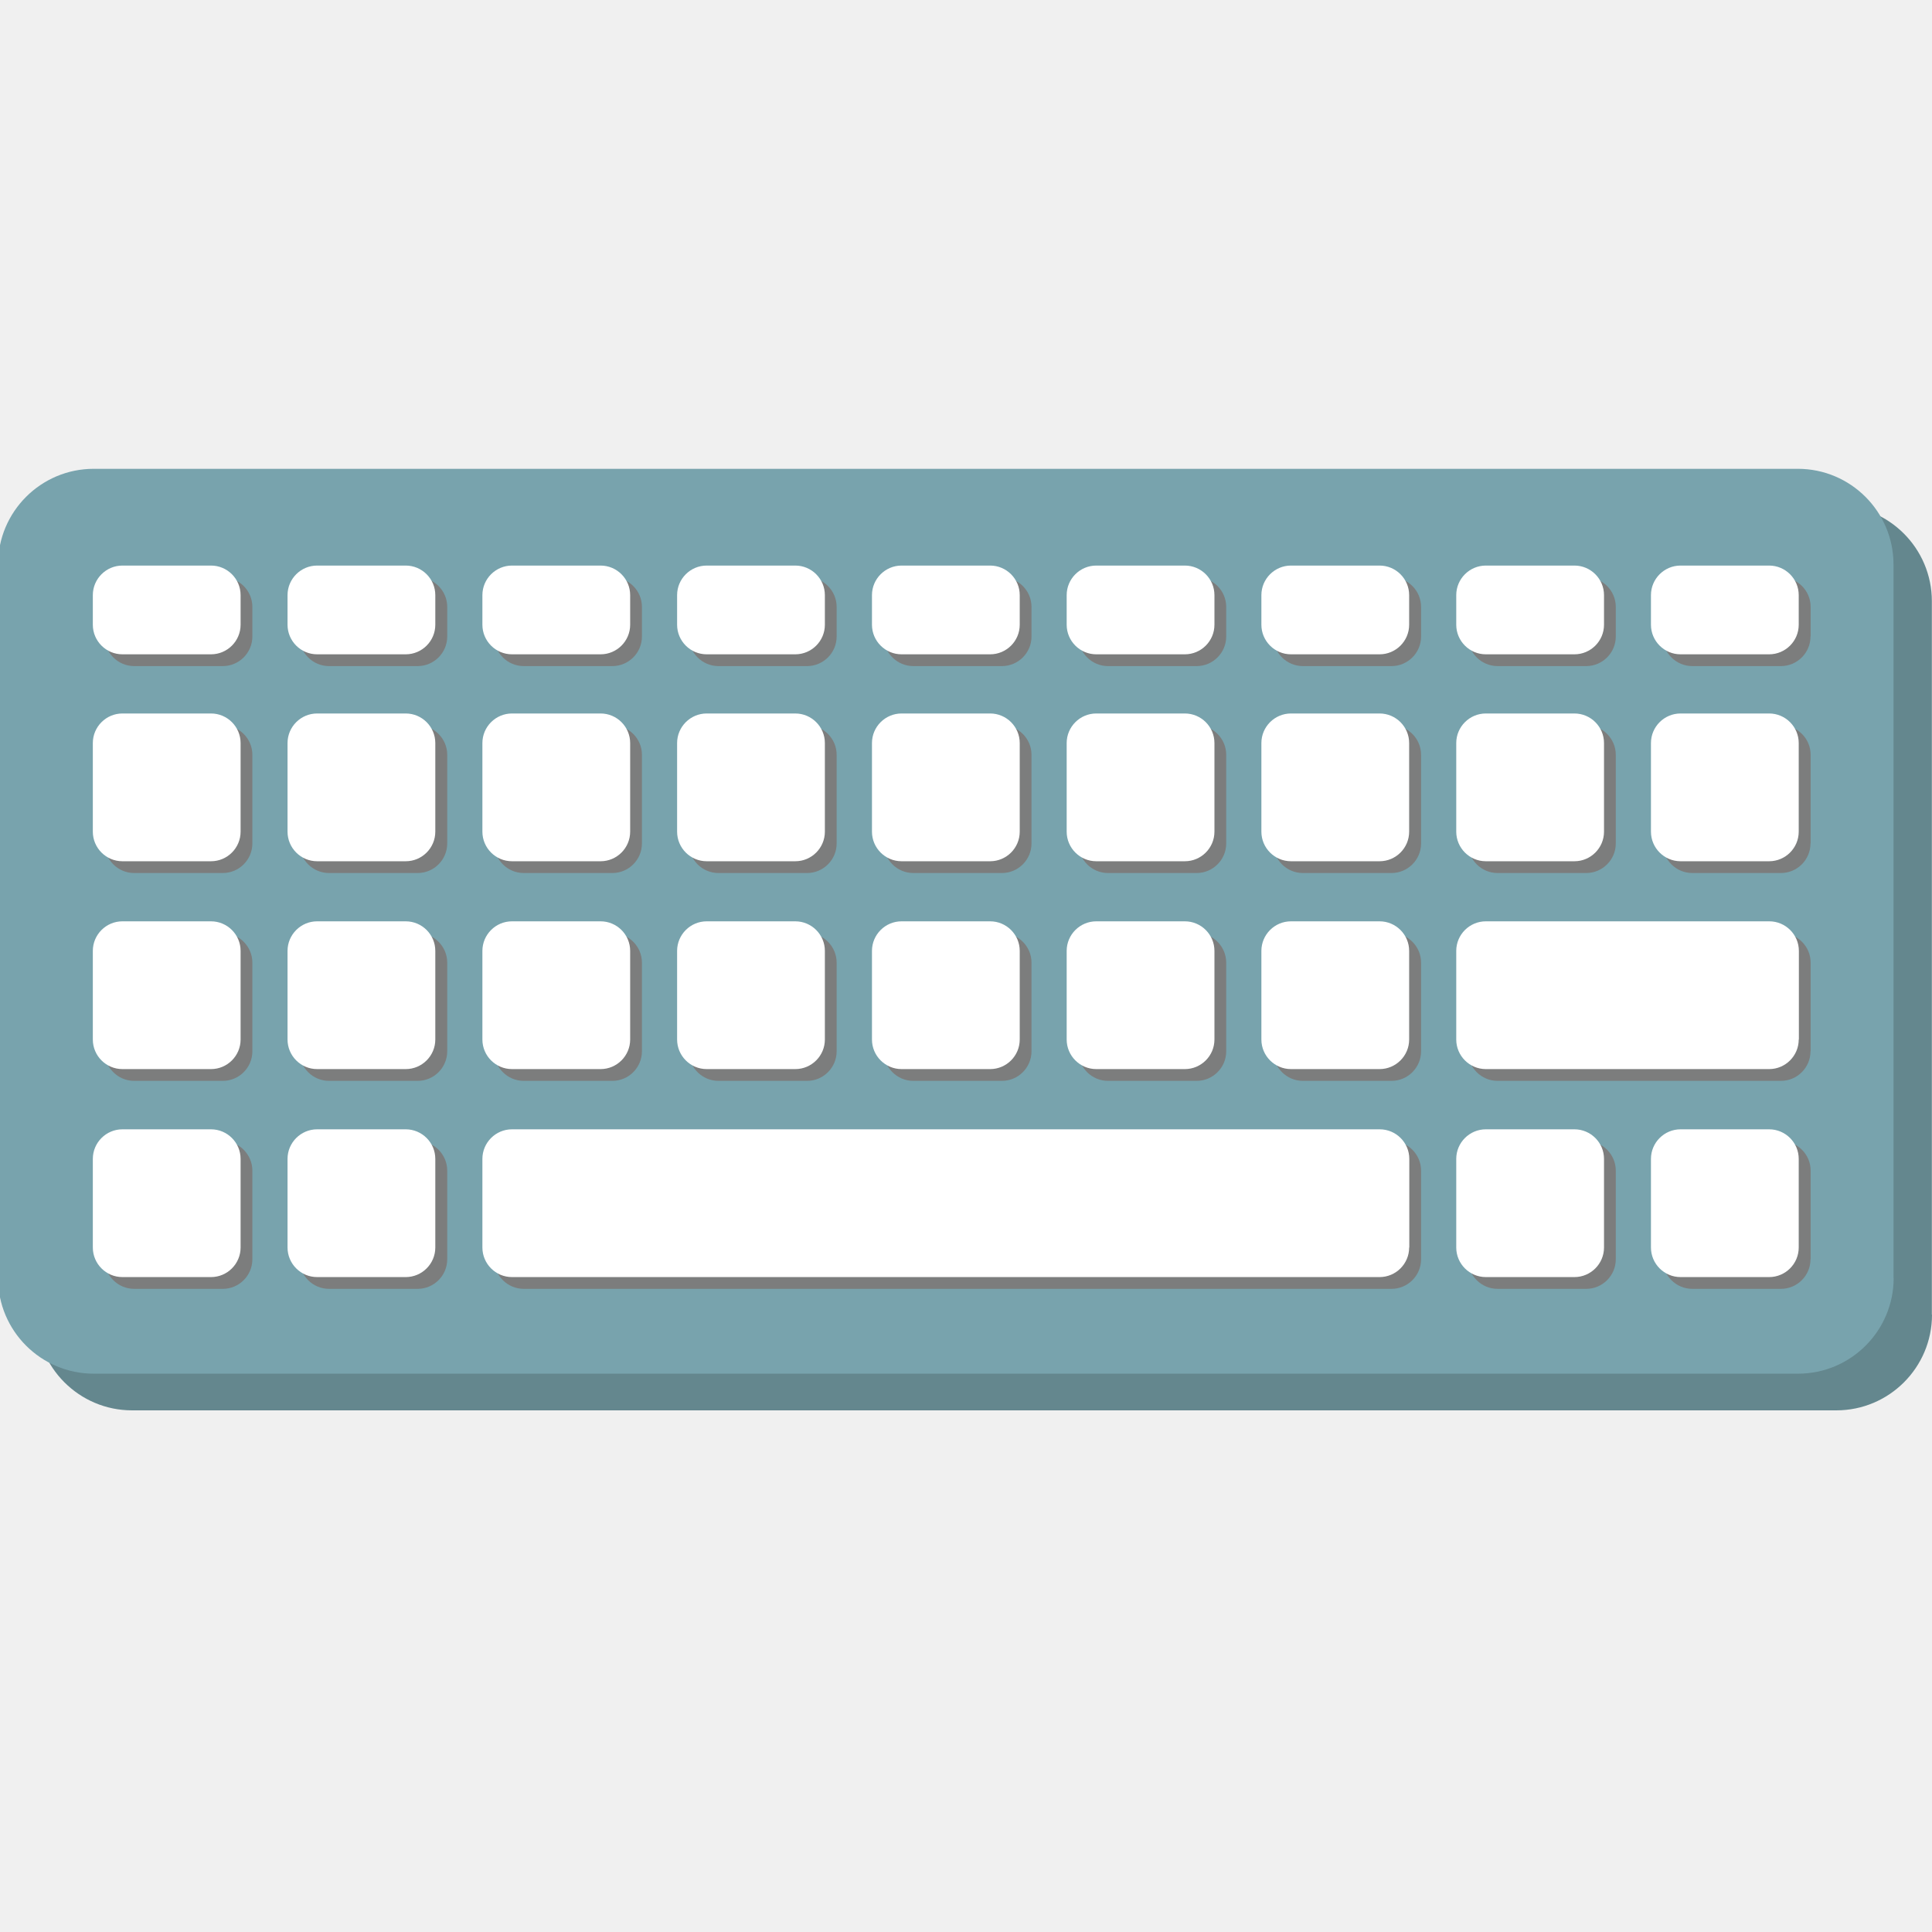
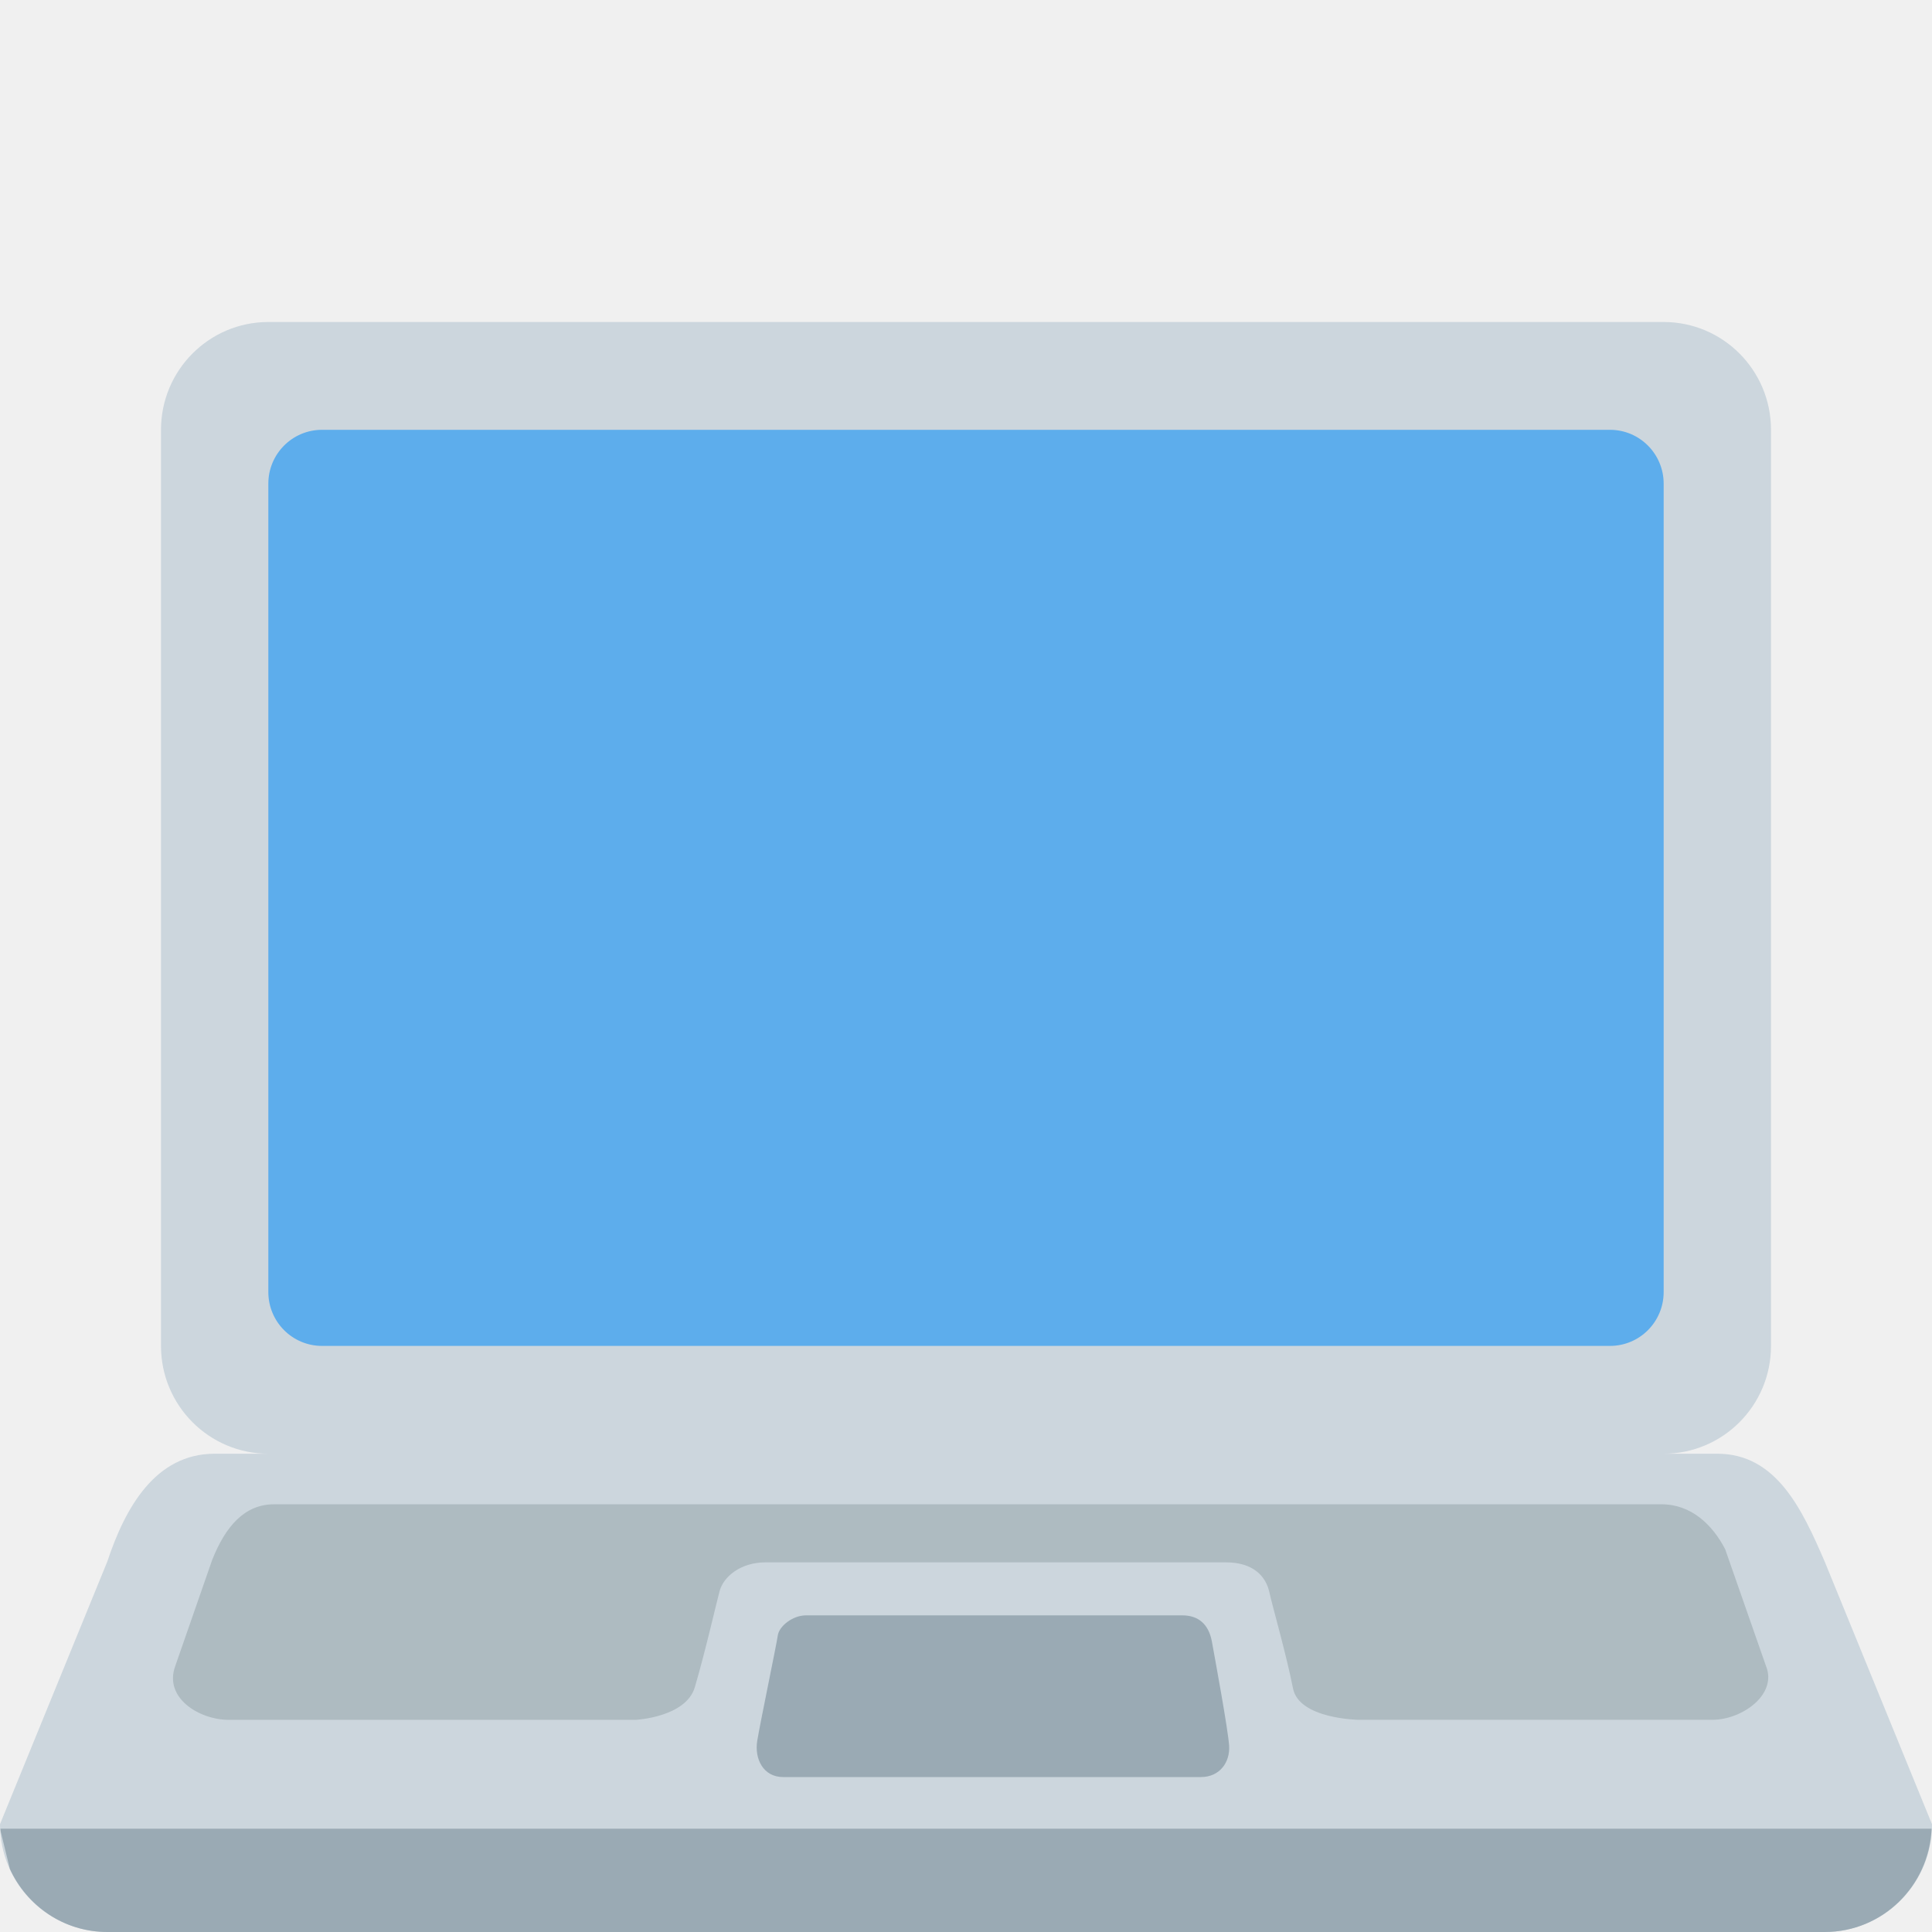
- <svg xmlns="http://www.w3.org/2000/svg" width="128" height="128" style="enable-background:new 0 0 128 128;">
-   <path d="M128,87.1c0,3.5-2.84,6.34-6.34,6.34H8.75c-3.5,0-6.34-2.84-6.34-6.34V39.83 c0-3.5,2.84-6.34,6.34-6.34h112.9c3.5,0,6.34,2.84,6.34,6.34V87.1z" style="fill:#64878E;" />
-   <path d="M125.46,84.67c0,3.5-2.84,6.34-6.34,6.34H6.21c-3.5,0-6.34-2.84-6.34-6.34V37.4 c0-3.5,2.84-6.34,6.34-6.34h112.9c3.5,0,6.34,2.84,6.34,6.34V84.67z" style="fill:#78A3AD;" />
-   <g>
-     <g>
-       <path d="M16.72,55.88c0,1.08-0.88,1.96-1.96,1.96H8.89c-1.08,0-1.96-0.88-1.96-1.96v-5.87 c0-1.08,0.88-1.96,1.96-1.96h5.87c1.08,0,1.96,0.88,1.96,1.96V55.88z" style="fill:#7C7D7D;" />
-       <path d="M29.63,55.88c0,1.08-0.88,1.96-1.96,1.96h-5.87c-1.08,0-1.96-0.88-1.96-1.96v-5.87 c0-1.08,0.88-1.96,1.96-1.96h5.87c1.08,0,1.96,0.88,1.96,1.96V55.88z" style="fill:#7C7D7D;" />
-       <path d="M42.53,55.88c0,1.08-0.88,1.96-1.96,1.96H34.7c-1.08,0-1.96-0.88-1.96-1.96v-5.87 c0-1.08,0.88-1.96,1.96-1.96h5.87c1.08,0,1.96,0.88,1.96,1.96V55.88z" style="fill:#7C7D7D;" />
-       <path d="M55.43,55.88c0,1.08-0.88,1.96-1.96,1.96H47.6c-1.08,0-1.96-0.88-1.96-1.96v-5.87 c0-1.08,0.88-1.96,1.96-1.96h5.87c1.08,0,1.96,0.88,1.96,1.96V55.88z" style="fill:#7C7D7D;" />
-       <path d="M68.34,55.88c0,1.08-0.88,1.96-1.96,1.96h-5.87c-1.08,0-1.96-0.88-1.96-1.96v-5.87 c0-1.08,0.88-1.96,1.96-1.96h5.87c1.08,0,1.96,0.88,1.96,1.96V55.88z" style="fill:#7C7D7D;" />
-       <path d="M81.24,55.88c0,1.08-0.88,1.96-1.96,1.96h-5.87c-1.08,0-1.96-0.88-1.96-1.96v-5.87 c0-1.08,0.88-1.96,1.96-1.96h5.87c1.08,0,1.96,0.88,1.96,1.96V55.88z" style="fill:#7C7D7D;" />
-       <path d="M94.15,55.88c0,1.08-0.88,1.96-1.96,1.96h-5.87c-1.08,0-1.96-0.88-1.96-1.96v-5.87 c0-1.08,0.88-1.96,1.96-1.96h5.87c1.08,0,1.96,0.88,1.96,1.96V55.88z" style="fill:#7C7D7D;" />
-       <path d="M107.05,55.88c0,1.08-0.88,1.96-1.96,1.96h-5.87c-1.08,0-1.96-0.88-1.96-1.96v-5.87 c0-1.08,0.88-1.96,1.96-1.96h5.87c1.08,0,1.96,0.88,1.96,1.96V55.88z" style="fill:#7C7D7D;" />
-       <path d="M119.95,55.88c0,1.08-0.88,1.96-1.96,1.96h-5.87c-1.08,0-1.96-0.88-1.96-1.96v-5.87 c0-1.08,0.88-1.96,1.96-1.96H118c1.08,0,1.96,0.88,1.96,1.96V55.88z" style="fill:#7C7D7D;" />
-     </g>
-     <g>
-       <path d="M16.72,69.65c0,1.08-0.88,1.96-1.96,1.96H8.89c-1.08,0-1.96-0.88-1.96-1.96v-5.87 c0-1.08,0.88-1.96,1.96-1.96h5.87c1.08,0,1.96,0.88,1.96,1.96V69.65z" style="fill:#7C7D7D;" />
-       <path d="M29.63,69.65c0,1.08-0.88,1.96-1.96,1.96h-5.87c-1.08,0-1.96-0.88-1.96-1.96v-5.87 c0-1.08,0.88-1.96,1.96-1.96h5.87c1.08,0,1.96,0.88,1.96,1.96V69.65z" style="fill:#7C7D7D;" />
-       <path d="M42.53,69.65c0,1.08-0.88,1.96-1.96,1.96H34.7c-1.08,0-1.96-0.88-1.96-1.96v-5.87 c0-1.08,0.88-1.96,1.96-1.96h5.87c1.08,0,1.96,0.88,1.96,1.96V69.65z" style="fill:#7C7D7D;" />
-       <path d="M55.43,69.65c0,1.08-0.88,1.96-1.96,1.96H47.6c-1.08,0-1.96-0.88-1.96-1.96v-5.87 c0-1.08,0.88-1.96,1.96-1.96h5.87c1.08,0,1.96,0.88,1.96,1.96V69.65z" style="fill:#7C7D7D;" />
-       <path d="M68.34,69.65c0,1.08-0.88,1.96-1.96,1.96h-5.87c-1.08,0-1.96-0.88-1.96-1.96v-5.87 c0-1.08,0.88-1.96,1.96-1.96h5.87c1.08,0,1.96,0.88,1.96,1.96V69.65z" style="fill:#7C7D7D;" />
-       <path d="M81.24,69.65c0,1.08-0.88,1.96-1.96,1.96h-5.87c-1.08,0-1.96-0.88-1.96-1.96v-5.87 c0-1.08,0.88-1.96,1.96-1.96h5.87c1.08,0,1.96,0.88,1.96,1.96V69.65z" style="fill:#7C7D7D;" />
-       <path d="M94.15,69.65c0,1.08-0.88,1.96-1.96,1.96h-5.87c-1.08,0-1.96-0.88-1.96-1.96v-5.87 c0-1.08,0.88-1.96,1.96-1.96h5.87c1.08,0,1.96,0.88,1.96,1.96V69.65z" style="fill:#7C7D7D;" />
-       <path d="M119.95,69.65c0,1.08-0.88,1.96-1.96,1.96H99.22c-1.08,0-1.96-0.88-1.96-1.96v-5.87 c0-1.08,0.88-1.96,1.96-1.96H118c1.08,0,1.96,0.88,1.96,1.96V69.65z" style="fill:#7C7D7D;" />
-     </g>
-     <g>
-       <path d="M16.72,83.43c0,1.08-0.88,1.96-1.96,1.96H8.89c-1.08,0-1.96-0.88-1.96-1.96v-5.87 c0-1.08,0.88-1.96,1.96-1.96h5.87c1.08,0,1.96,0.88,1.96,1.96V83.43z" style="fill:#7C7D7D;" />
-       <path d="M29.63,83.43c0,1.08-0.88,1.96-1.96,1.96h-5.87c-1.08,0-1.96-0.88-1.96-1.96v-5.87 c0-1.08,0.88-1.96,1.96-1.96h5.87c1.08,0,1.96,0.88,1.96,1.96V83.43z" style="fill:#7C7D7D;" />
-       <path d="M94.15,83.43c0,1.08-0.88,1.96-1.96,1.96H34.7c-1.08,0-1.96-0.88-1.96-1.96v-5.87 c0-1.08,0.88-1.96,1.96-1.96h57.49c1.08,0,1.96,0.88,1.96,1.96V83.43z" style="fill:#7C7D7D;" />
-       <path d="M107.05,83.43c0,1.08-0.88,1.96-1.96,1.96h-5.87c-1.08,0-1.96-0.88-1.96-1.96v-5.87 c0-1.08,0.88-1.96,1.96-1.96h5.87c1.08,0,1.96,0.88,1.96,1.96V83.43z" style="fill:#7C7D7D;" />
-       <path d="M119.95,83.43c0,1.08-0.88,1.96-1.96,1.96h-5.87c-1.08,0-1.96-0.88-1.96-1.96v-5.87 c0-1.08,0.88-1.96,1.96-1.96H118c1.08,0,1.96,0.88,1.96,1.96V83.43z" style="fill:#7C7D7D;" />
-     </g>
-     <g>
-       <path d="M16.72,42.17c0,1.08-0.88,1.96-1.96,1.96H8.89c-1.08,0-1.96-0.88-1.96-1.96v-1.96 c0-1.08,0.88-1.96,1.96-1.96h5.87c1.08,0,1.96,0.88,1.96,1.96V42.17z" style="fill:#7C7D7D;" />
-       <path d="M29.63,42.17c0,1.08-0.88,1.96-1.96,1.96h-5.87c-1.08,0-1.96-0.88-1.96-1.96v-1.96 c0-1.08,0.88-1.96,1.96-1.96h5.87c1.08,0,1.96,0.88,1.96,1.96V42.17z" style="fill:#7C7D7D;" />
-       <path d="M42.53,42.17c0,1.08-0.88,1.96-1.96,1.96H34.7c-1.08,0-1.96-0.88-1.96-1.96v-1.96 c0-1.08,0.88-1.96,1.96-1.96h5.87c1.08,0,1.96,0.88,1.96,1.96V42.17z" style="fill:#7C7D7D;" />
-       <path d="M55.43,42.17c0,1.08-0.88,1.96-1.96,1.96H47.6c-1.08,0-1.96-0.88-1.96-1.96v-1.96 c0-1.08,0.88-1.96,1.96-1.96h5.87c1.08,0,1.96,0.88,1.96,1.96V42.17z" style="fill:#7C7D7D;" />
-       <path d="M68.34,42.17c0,1.08-0.88,1.96-1.96,1.96h-5.87c-1.08,0-1.96-0.88-1.96-1.96v-1.96 c0-1.08,0.88-1.96,1.96-1.96h5.87c1.08,0,1.96,0.88,1.96,1.96V42.17z" style="fill:#7C7D7D;" />
-       <path d="M81.24,42.17c0,1.08-0.88,1.96-1.96,1.96h-5.87c-1.08,0-1.96-0.88-1.96-1.96v-1.96 c0-1.08,0.88-1.96,1.96-1.96h5.87c1.08,0,1.96,0.88,1.96,1.96V42.17z" style="fill:#7C7D7D;" />
-       <path d="M94.15,42.17c0,1.08-0.88,1.96-1.96,1.96h-5.87c-1.08,0-1.96-0.88-1.96-1.96v-1.96 c0-1.08,0.88-1.96,1.96-1.96h5.87c1.08,0,1.96,0.88,1.96,1.96V42.17z" style="fill:#7C7D7D;" />
-       <path d="M107.05,42.17c0,1.08-0.88,1.96-1.96,1.96h-5.87c-1.08,0-1.96-0.88-1.96-1.96v-1.96 c0-1.08,0.88-1.96,1.96-1.96h5.87c1.08,0,1.96,0.88,1.96,1.96V42.17z" style="fill:#7C7D7D;" />
-       <path d="M119.95,42.17c0,1.08-0.88,1.96-1.96,1.96h-5.87c-1.08,0-1.96-0.88-1.96-1.96v-1.96 c0-1.08,0.88-1.96,1.96-1.96H118c1.08,0,1.96,0.88,1.96,1.96V42.17z" style="fill:#7C7D7D;" />
-     </g>
-   </g>
-   <g>
-     <g>
-       <path d="M15.94,55.1c0,1.08-0.88,1.96-1.96,1.96H8.11c-1.08,0-1.96-0.88-1.96-1.96v-5.87 c0-1.08,0.88-1.96,1.96-1.96h5.87c1.08,0,1.96,0.88,1.96,1.96V55.1z" style="fill:#FFFFFF;" />
-       <path d="M28.84,55.1c0,1.08-0.88,1.96-1.96,1.96h-5.87c-1.08,0-1.96-0.88-1.96-1.96v-5.87 c0-1.08,0.88-1.96,1.96-1.96h5.87c1.08,0,1.96,0.88,1.96,1.96V55.1z" style="fill:#FFFFFF;" />
-       <path d="M41.75,55.1c0,1.08-0.88,1.96-1.96,1.96h-5.87c-1.08,0-1.96-0.88-1.96-1.96v-5.87 c0-1.08,0.88-1.96,1.96-1.96h5.87c1.08,0,1.96,0.88,1.96,1.96V55.1z" style="fill:#FFFFFF;" />
-       <path d="M54.65,55.1c0,1.08-0.88,1.96-1.96,1.96h-5.87c-1.08,0-1.96-0.88-1.96-1.96v-5.87 c0-1.08,0.88-1.96,1.96-1.96h5.87c1.08,0,1.96,0.88,1.96,1.96V55.1z" style="fill:#FFFFFF;" />
-       <path d="M67.56,55.1c0,1.08-0.88,1.96-1.96,1.96h-5.87c-1.08,0-1.96-0.88-1.96-1.96v-5.87 c0-1.08,0.88-1.96,1.96-1.96h5.87c1.08,0,1.96,0.88,1.96,1.96V55.1z" style="fill:#FFFFFF;" />
-       <path d="M80.46,55.1c0,1.08-0.88,1.96-1.96,1.96h-5.87c-1.08,0-1.96-0.88-1.96-1.96v-5.87 c0-1.08,0.88-1.96,1.96-1.96h5.87c1.08,0,1.96,0.88,1.96,1.96V55.1z" style="fill:#FFFFFF;" />
-       <path d="M93.36,55.1c0,1.08-0.88,1.96-1.96,1.96h-5.87c-1.08,0-1.96-0.88-1.96-1.96v-5.87 c0-1.08,0.88-1.96,1.96-1.96h5.87c1.08,0,1.96,0.88,1.96,1.96V55.1z" style="fill:#FFFFFF;" />
-       <path d="M106.27,55.1c0,1.08-0.88,1.96-1.96,1.96h-5.87c-1.08,0-1.96-0.88-1.96-1.96v-5.87 c0-1.08,0.88-1.96,1.96-1.96h5.87c1.08,0,1.96,0.88,1.96,1.96V55.1z" style="fill:#FFFFFF;" />
-       <path d="M119.17,55.1c0,1.08-0.88,1.96-1.96,1.96h-5.87c-1.08,0-1.96-0.88-1.96-1.96v-5.87 c0-1.08,0.88-1.96,1.96-1.96h5.87c1.08,0,1.96,0.88,1.96,1.96V55.1z" style="fill:#FFFFFF;" />
-     </g>
-     <g>
-       <path d="M15.94,68.87c0,1.08-0.88,1.96-1.96,1.96H8.11c-1.08,0-1.96-0.88-1.96-1.96V63 c0-1.08,0.88-1.96,1.96-1.96h5.87c1.08,0,1.96,0.88,1.96,1.96V68.87z" style="fill:#FFFFFF;" />
-       <path d="M28.84,68.87c0,1.08-0.88,1.96-1.96,1.96h-5.87c-1.08,0-1.96-0.88-1.96-1.96V63 c0-1.08,0.88-1.96,1.96-1.96h5.87c1.08,0,1.96,0.88,1.96,1.96V68.87z" style="fill:#FFFFFF;" />
-       <path d="M41.75,68.87c0,1.08-0.88,1.96-1.96,1.96h-5.87c-1.08,0-1.96-0.88-1.96-1.96V63 c0-1.08,0.88-1.96,1.96-1.96h5.87c1.08,0,1.96,0.88,1.96,1.96V68.87z" style="fill:#FFFFFF;" />
-       <path d="M54.65,68.87c0,1.08-0.88,1.96-1.96,1.96h-5.87c-1.08,0-1.96-0.88-1.96-1.96V63 c0-1.08,0.88-1.96,1.96-1.96h5.87c1.08,0,1.96,0.88,1.96,1.96V68.87z" style="fill:#FFFFFF;" />
-       <path d="M67.56,68.87c0,1.08-0.88,1.96-1.96,1.96h-5.87c-1.08,0-1.96-0.88-1.96-1.96V63 c0-1.08,0.88-1.96,1.96-1.96h5.87c1.08,0,1.96,0.88,1.96,1.96V68.87z" style="fill:#FFFFFF;" />
-       <path d="M80.46,68.87c0,1.08-0.88,1.96-1.96,1.96h-5.87c-1.08,0-1.96-0.88-1.96-1.96V63 c0-1.08,0.88-1.96,1.96-1.96h5.87c1.08,0,1.96,0.88,1.96,1.96V68.87z" style="fill:#FFFFFF;" />
-       <path d="M93.36,68.87c0,1.08-0.88,1.96-1.96,1.96h-5.87c-1.08,0-1.96-0.88-1.96-1.96V63 c0-1.08,0.88-1.96,1.96-1.96h5.87c1.08,0,1.96,0.88,1.96,1.96V68.87z" style="fill:#FFFFFF;" />
-       <path d="M119.17,68.87c0,1.08-0.88,1.96-1.96,1.96H98.44c-1.08,0-1.96-0.88-1.96-1.96V63 c0-1.08,0.88-1.96,1.96-1.96h18.78c1.08,0,1.96,0.88,1.96,1.96V68.87z" style="fill:#FFFFFF;" />
-     </g>
-     <g>
-       <path d="M15.94,82.65c0,1.08-0.88,1.96-1.96,1.96H8.11c-1.08,0-1.96-0.88-1.96-1.96v-5.87 c0-1.08,0.88-1.96,1.96-1.96h5.87c1.08,0,1.96,0.88,1.96,1.96V82.65z" style="fill:#FFFFFF;" />
-       <path d="M28.84,82.65c0,1.08-0.88,1.96-1.96,1.96h-5.87c-1.08,0-1.96-0.88-1.96-1.96v-5.87 c0-1.08,0.88-1.96,1.96-1.96h5.87c1.08,0,1.96,0.88,1.96,1.96V82.65z" style="fill:#FFFFFF;" />
-       <path d="M93.36,82.65c0,1.08-0.88,1.96-1.96,1.96H33.92c-1.08,0-1.96-0.88-1.96-1.96v-5.87 c0-1.08,0.88-1.96,1.96-1.96h57.49c1.08,0,1.96,0.88,1.96,1.96V82.65z" style="fill:#FFFFFF;" />
-       <path d="M106.27,82.65c0,1.08-0.88,1.96-1.96,1.96h-5.87c-1.08,0-1.96-0.88-1.96-1.96v-5.87 c0-1.08,0.88-1.96,1.96-1.96h5.87c1.08,0,1.96,0.88,1.96,1.96V82.65z" style="fill:#FFFFFF;" />
-       <path d="M119.17,82.65c0,1.08-0.88,1.96-1.96,1.96h-5.87c-1.08,0-1.96-0.88-1.96-1.96v-5.87 c0-1.08,0.88-1.96,1.96-1.96h5.87c1.08,0,1.96,0.88,1.96,1.96V82.65z" style="fill:#FFFFFF;" />
-     </g>
-     <g>
-       <path d="M15.94,41.39c0,1.08-0.88,1.96-1.96,1.96H8.11c-1.08,0-1.96-0.88-1.96-1.96v-1.96 c0-1.08,0.88-1.96,1.96-1.96h5.87c1.08,0,1.96,0.88,1.96,1.96V41.39z" style="fill:#FFFFFF;" />
-       <path d="M28.84,41.39c0,1.08-0.88,1.96-1.96,1.96h-5.87c-1.08,0-1.96-0.88-1.96-1.96v-1.96 c0-1.08,0.88-1.96,1.96-1.96h5.87c1.08,0,1.96,0.88,1.96,1.96V41.39z" style="fill:#FFFFFF;" />
-       <path d="M41.75,41.39c0,1.08-0.88,1.96-1.96,1.96h-5.87c-1.08,0-1.96-0.88-1.96-1.96v-1.96 c0-1.08,0.88-1.96,1.96-1.96h5.87c1.08,0,1.96,0.88,1.96,1.96V41.39z" style="fill:#FFFFFF;" />
-       <path d="M54.65,41.39c0,1.08-0.88,1.96-1.96,1.96h-5.87c-1.08,0-1.96-0.88-1.96-1.96v-1.96 c0-1.08,0.88-1.96,1.96-1.96h5.87c1.08,0,1.96,0.88,1.96,1.96V41.39z" style="fill:#FFFFFF;" />
-       <path d="M67.56,41.39c0,1.08-0.88,1.96-1.96,1.96h-5.87c-1.08,0-1.96-0.88-1.96-1.96v-1.96 c0-1.08,0.88-1.96,1.96-1.96h5.87c1.08,0,1.96,0.88,1.96,1.96V41.39z" style="fill:#FFFFFF;" />
-       <path d="M80.46,41.39c0,1.08-0.88,1.96-1.96,1.96h-5.87c-1.08,0-1.96-0.88-1.96-1.96v-1.96 c0-1.08,0.88-1.96,1.96-1.96h5.87c1.08,0,1.96,0.88,1.96,1.96V41.39z" style="fill:#FFFFFF;" />
-       <path d="M93.36,41.39c0,1.08-0.88,1.96-1.96,1.96h-5.87c-1.08,0-1.96-0.88-1.96-1.96v-1.96 c0-1.08,0.88-1.96,1.96-1.96h5.87c1.08,0,1.96,0.88,1.96,1.96V41.39z" style="fill:#FFFFFF;" />
-       <path d="M106.27,41.39c0,1.08-0.88,1.96-1.96,1.96h-5.87c-1.08,0-1.96-0.88-1.96-1.96v-1.96 c0-1.08,0.88-1.96,1.96-1.96h5.87c1.08,0,1.96,0.88,1.96,1.96V41.39z" style="fill:#FFFFFF;" />
-       <path d="M119.17,41.39c0,1.08-0.88,1.96-1.96,1.96h-5.87c-1.08,0-1.96-0.88-1.96-1.96v-1.96 c0-1.08,0.88-1.96,1.96-1.96h5.87c1.08,0,1.96,0.88,1.96,1.96V41.39z" style="fill:#FFFFFF;" />
-     </g>
-   </g>
+ <svg xmlns="http://www.w3.org/2000/svg" width="36" height="36" viewBox="0 0 36 36" fill="none">
+   <path d="M34 29.096C33.583 28.133 33.104 27.088 32 27.088H31C32.104 27.088 33 26.189 33 25.08V8.008C33 6.899 32.104 6 31 6H5C3.896 6 3 6.899 3 8.008V25.08C3 26.189 3.896 27.088 5 27.088H4C2.896 27.088 2.333 28.092 2 29.096L0 33.991C0 35.101 0.896 36 2 36H34C35.104 36 36 35.101 36 33.992L34 29.096Z" fill="#CCD6DD" />
+   <path d="M0.008 34.075L0.014 34.132L0.184 34.824C0.5 35.516 1.192 36 2 36H34C35.076 36 35.947 35.145 35.992 34.075H0.008Z" fill="#9AAAB4" />
+   <path d="M31 24.075C31 24.63 30.553 25.079 30 25.079H6C5.448 25.079 5 24.63 5 24.075V9.013C5 8.458 5.448 8.009 6 8.009H30C30.553 8.009 31 8.459 31 9.013V24.075Z" fill="#5DADEC" />
+   <path d="M32.906 31.042L32.146 28.867C31.907 28.407 31.511 28.03 30.958 28.03H5.11C4.558 28.03 4.204 28.438 3.954 29.066L3.266 31.043C3.047 31.639 3.714 32.047 4.266 32.047H11.844C11.844 32.047 12.781 32 12.947 31.439C13.139 30.791 13.362 29.815 13.41 29.643C13.484 29.379 13.798 29.112 14.266 29.112H22.844C23.344 29.112 23.59 29.365 23.655 29.678C23.697 29.882 23.967 30.819 24.093 31.46C24.204 32.031 25.314 32.046 25.314 32.046H31.908C32.459 32.046 33.125 31.575 32.906 31.042Z" fill="#AEBBC1" />
+   <path d="M22.375 33.113H14.594C14.219 33.113 14.056 32.77 14.11 32.438C14.164 32.107 14.469 30.645 14.493 30.475C14.516 30.304 14.767 30.1 15.017 30.1H22.032C22.329 30.1 22.522 30.263 22.582 30.589C22.641 30.916 22.884 32.23 22.903 32.53C22.922 32.831 22.734 33.113 22.375 33.113Z" fill="#9AAAB4" />
</svg>
